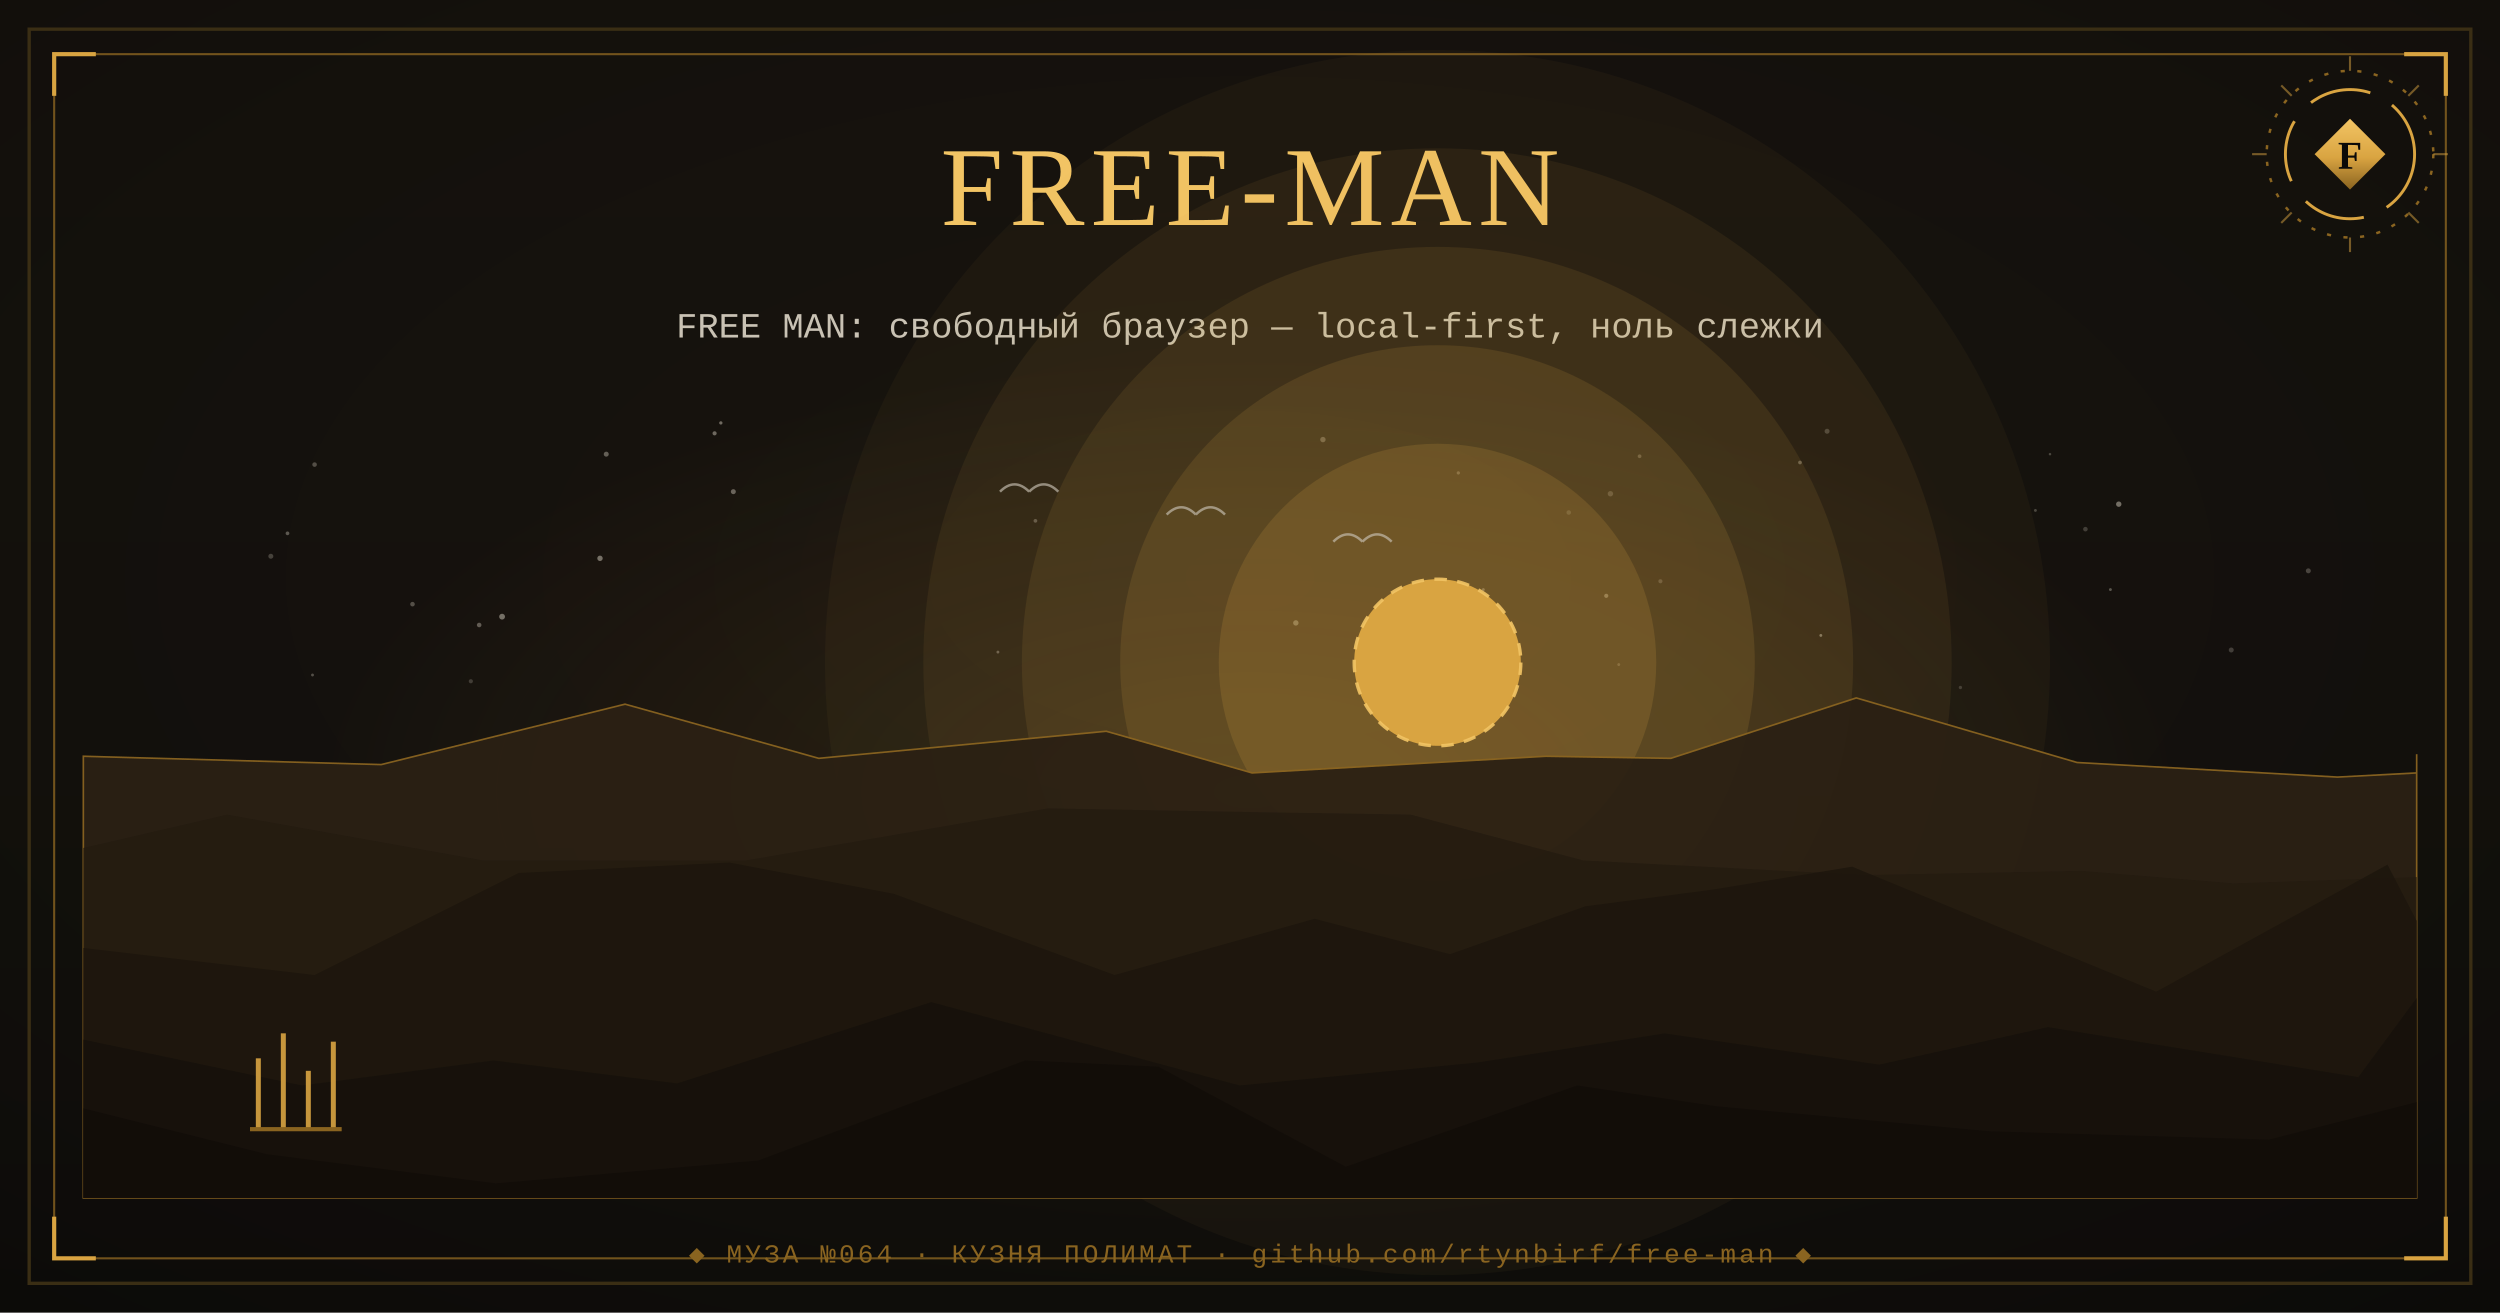
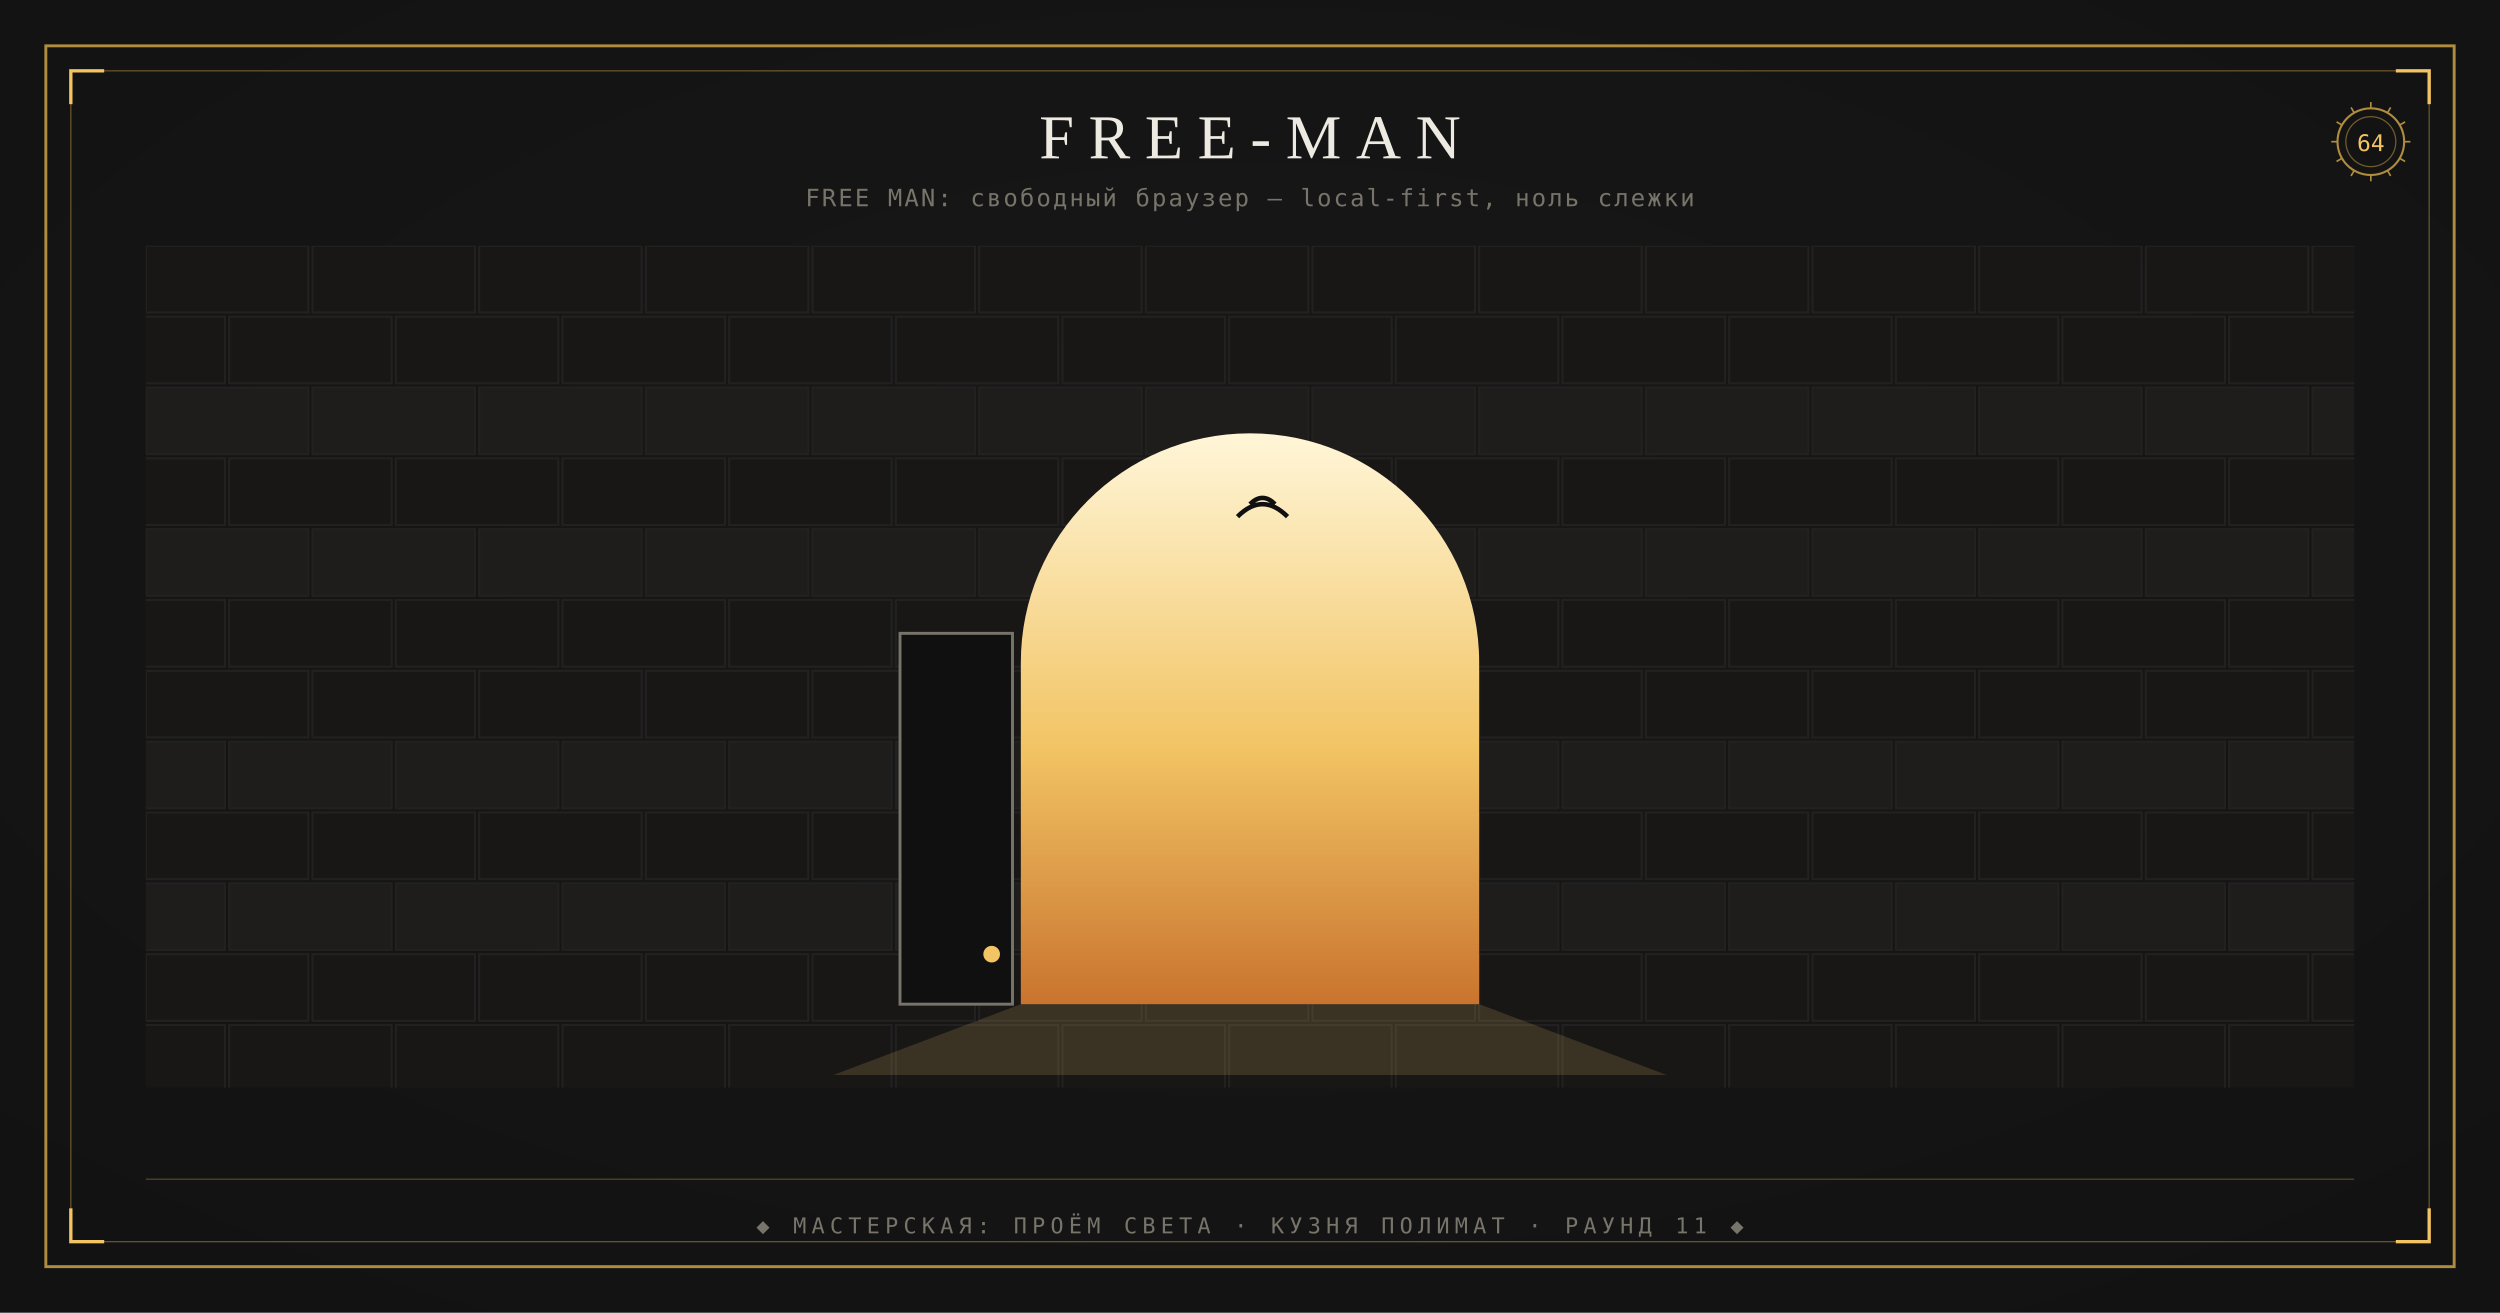
<svg xmlns="http://www.w3.org/2000/svg" viewBox="0 0 1200 630" width="1200" height="630">
-   <defs>
-     <linearGradient id="bg" x1="0" y1="0" x2="0" y2="1">
-       <stop offset="0" stop-color="#17120C" />
-       <stop offset="0.55" stop-color="#12100C" />
-       <stop offset="1" stop-color="#0B0A08" />
+   <rect width="1200" height="630" fill="#111011" />
+   <radialGradient id="vig64" cx="0.5" cy="0.42" r="0.95">
+     <stop offset="0" stop-color="#191819" />
+     <stop offset="1" stop-color="#111011" />
+   </radialGradient>
+   <rect width="1200" height="630" fill="url(#vig64)" opacity="0.9" />
+   <rect x="22" y="22" width="1156" height="586" fill="none" stroke="#B08D3E" stroke-width="1.4" />
+   <rect x="34" y="34" width="1132" height="562" fill="none" stroke="#B08D3E" stroke-width="0.6" opacity="0.55" />
+   <path d="M 34 50 L 34 34 L 50 34" fill="none" stroke="#F2C464" stroke-width="1.6" />
+   <path d="M 1166 50 L 1166 34 L 1150 34" fill="none" stroke="#F2C464" stroke-width="1.6" />
+   <path d="M 34 580 L 34 596 L 50 596" fill="none" stroke="#F2C464" stroke-width="1.6" />
+   <path d="M 1166 580 L 1166 596 L 1150 596" fill="none" stroke="#F2C464" stroke-width="1.6" />
+   <text x="600.0" y="76" text-anchor="middle" font-family="Georgia, 'Times New Roman', serif" font-size="30" fill="#EDEAE2" letter-spacing="7">FREE-MAN</text>
+   <text x="600.0" y="99" text-anchor="middle" font-family="'Cascadia Mono', ui-monospace, Consolas, monospace" font-size="11.5" fill="#77746A" letter-spacing="1">FREE MAN: свободный браузер — local-first, ноль слежки</text>
+   <g transform="translate(1138,68)">
+     <circle r="16" fill="none" stroke="#B08D3E" stroke-width="1" />
+     <circle r="12" fill="none" stroke="#B08D3E" stroke-width="0.6" opacity="0.6" />
+     <text y="4.5" text-anchor="middle" font-family="'Cascadia Mono', ui-monospace, Consolas, monospace" font-size="11" fill="#F2C464">64</text>
+     <g stroke="#B08D3E" stroke-width="0.8">
+       <line x1="0" y1="-19" x2="0" y2="-16" transform="rotate(0)" />
+       <line x1="0" y1="-19" x2="0" y2="-16" transform="rotate(30)" />
+       <line x1="0" y1="-19" x2="0" y2="-16" transform="rotate(60)" />
+       <line x1="0" y1="-19" x2="0" y2="-16" transform="rotate(90)" />
+       <line x1="0" y1="-19" x2="0" y2="-16" transform="rotate(120)" />
+       <line x1="0" y1="-19" x2="0" y2="-16" transform="rotate(150)" />
+       <line x1="0" y1="-19" x2="0" y2="-16" transform="rotate(180)" />
+       <line x1="0" y1="-19" x2="0" y2="-16" transform="rotate(210)" />
+       <line x1="0" y1="-19" x2="0" y2="-16" transform="rotate(240)" />
+       <line x1="0" y1="-19" x2="0" y2="-16" transform="rotate(270)" />
+       <line x1="0" y1="-19" x2="0" y2="-16" transform="rotate(300)" />
+       <line x1="0" y1="-19" x2="0" y2="-16" transform="rotate(330)" />
+     </g>
+   </g>
+   <line x1="70" y1="566" x2="1130" y2="566" stroke="#B08D3E" stroke-width="0.5" opacity="0.5" />
+   <text x="600.0" y="592" text-anchor="middle" font-family="'Cascadia Mono', ui-monospace, Consolas, monospace" font-size="10.5" fill="#77746A" letter-spacing="2.5">◆ МАСТЕРСКАЯ: ПРОЁМ СВЕТА · КУЗНЯ ПОЛИМАТ · РАУНД 11 ◆</text>
+   <clipPath id="clip64">
+     <rect x="70" y="118" width="1060" height="404" />
+   </clipPath>
+   <g clip-path="url(#clip64)">
+     <rect x="70" y="118" width="78" height="32" fill="#181716" stroke="#222120" stroke-width="1" />
+     <rect x="150" y="118" width="78" height="32" fill="#181716" stroke="#222120" stroke-width="1" />
+     <rect x="230" y="118" width="78" height="32" fill="#181716" stroke="#222120" stroke-width="1" />
+     <rect x="310" y="118" width="78" height="32" fill="#181716" stroke="#222120" stroke-width="1" />
+     <rect x="390" y="118" width="78" height="32" fill="#181716" stroke="#222120" stroke-width="1" />
+     <rect x="470" y="118" width="78" height="32" fill="#181716" stroke="#222120" stroke-width="1" />
+     <rect x="550" y="118" width="78" height="32" fill="#181716" stroke="#222120" stroke-width="1" />
+     <rect x="630" y="118" width="78" height="32" fill="#181716" stroke="#222120" stroke-width="1" />
+     <rect x="710" y="118" width="78" height="32" fill="#181716" stroke="#222120" stroke-width="1" />
+     <rect x="790" y="118" width="78" height="32" fill="#181716" stroke="#222120" stroke-width="1" />
+     <rect x="870" y="118" width="78" height="32" fill="#181716" stroke="#222120" stroke-width="1" />
+     <rect x="950" y="118" width="78" height="32" fill="#181716" stroke="#222120" stroke-width="1" />
+     <rect x="1030" y="118" width="78" height="32" fill="#181716" stroke="#222120" stroke-width="1" />
+     <rect x="1110" y="118" width="78" height="32" fill="#181716" stroke="#222120" stroke-width="1" />
+     <rect x="30" y="152" width="78" height="32" fill="#181716" stroke="#222120" stroke-width="1" />
+     <rect x="110" y="152" width="78" height="32" fill="#181716" stroke="#222120" stroke-width="1" />
+     <rect x="190" y="152" width="78" height="32" fill="#181716" stroke="#222120" stroke-width="1" />
+     <rect x="270" y="152" width="78" height="32" fill="#181716" stroke="#222120" stroke-width="1" />
+     <rect x="350" y="152" width="78" height="32" fill="#181716" stroke="#222120" stroke-width="1" />
+     <rect x="430" y="152" width="78" height="32" fill="#181716" stroke="#222120" stroke-width="1" />
+     <rect x="510" y="152" width="78" height="32" fill="#181716" stroke="#222120" stroke-width="1" />
+     <rect x="590" y="152" width="78" height="32" fill="#181716" stroke="#222120" stroke-width="1" />
+     <rect x="670" y="152" width="78" height="32" fill="#181716" stroke="#222120" stroke-width="1" />
+     <rect x="750" y="152" width="78" height="32" fill="#181716" stroke="#222120" stroke-width="1" />
+     <rect x="830" y="152" width="78" height="32" fill="#181716" stroke="#222120" stroke-width="1" />
+     <rect x="910" y="152" width="78" height="32" fill="#181716" stroke="#222120" stroke-width="1" />
+     <rect x="990" y="152" width="78" height="32" fill="#181716" stroke="#222120" stroke-width="1" />
+     <rect x="1070" y="152" width="78" height="32" fill="#181716" stroke="#222120" stroke-width="1" />
+     <rect x="70" y="186" width="78" height="32" fill="#1E1D1C" stroke="#222120" stroke-width="1" />
+     <rect x="150" y="186" width="78" height="32" fill="#1E1D1C" stroke="#222120" stroke-width="1" />
+     <rect x="230" y="186" width="78" height="32" fill="#1E1D1C" stroke="#222120" stroke-width="1" />
+     <rect x="310" y="186" width="78" height="32" fill="#1E1D1C" stroke="#222120" stroke-width="1" />
+     <rect x="390" y="186" width="78" height="32" fill="#1E1D1C" stroke="#222120" stroke-width="1" />
+     <rect x="470" y="186" width="78" height="32" fill="#1E1D1C" stroke="#222120" stroke-width="1" />
+     <rect x="550" y="186" width="78" height="32" fill="#1E1D1C" stroke="#222120" stroke-width="1" />
+     <rect x="630" y="186" width="78" height="32" fill="#1E1D1C" stroke="#222120" stroke-width="1" />
+     <rect x="710" y="186" width="78" height="32" fill="#1E1D1C" stroke="#222120" stroke-width="1" />
+     <rect x="790" y="186" width="78" height="32" fill="#1E1D1C" stroke="#222120" stroke-width="1" />
+     <rect x="870" y="186" width="78" height="32" fill="#1E1D1C" stroke="#222120" stroke-width="1" />
+     <rect x="950" y="186" width="78" height="32" fill="#1E1D1C" stroke="#222120" stroke-width="1" />
+     <rect x="1030" y="186" width="78" height="32" fill="#1E1D1C" stroke="#222120" stroke-width="1" />
+     <rect x="1110" y="186" width="78" height="32" fill="#1E1D1C" stroke="#222120" stroke-width="1" />
+     <rect x="30" y="220" width="78" height="32" fill="#181716" stroke="#222120" stroke-width="1" />
+     <rect x="110" y="220" width="78" height="32" fill="#181716" stroke="#222120" stroke-width="1" />
+     <rect x="190" y="220" width="78" height="32" fill="#181716" stroke="#222120" stroke-width="1" />
+     <rect x="270" y="220" width="78" height="32" fill="#181716" stroke="#222120" stroke-width="1" />
+     <rect x="350" y="220" width="78" height="32" fill="#181716" stroke="#222120" stroke-width="1" />
+     <rect x="430" y="220" width="78" height="32" fill="#181716" stroke="#222120" stroke-width="1" />
+     <rect x="510" y="220" width="78" height="32" fill="#181716" stroke="#222120" stroke-width="1" />
+     <rect x="590" y="220" width="78" height="32" fill="#181716" stroke="#222120" stroke-width="1" />
+     <rect x="670" y="220" width="78" height="32" fill="#181716" stroke="#222120" stroke-width="1" />
+     <rect x="750" y="220" width="78" height="32" fill="#181716" stroke="#222120" stroke-width="1" />
+     <rect x="830" y="220" width="78" height="32" fill="#181716" stroke="#222120" stroke-width="1" />
+     <rect x="910" y="220" width="78" height="32" fill="#181716" stroke="#222120" stroke-width="1" />
+     <rect x="990" y="220" width="78" height="32" fill="#181716" stroke="#222120" stroke-width="1" />
+     <rect x="1070" y="220" width="78" height="32" fill="#181716" stroke="#222120" stroke-width="1" />
+     <rect x="70" y="254" width="78" height="32" fill="#1E1D1C" stroke="#222120" stroke-width="1" />
+     <rect x="150" y="254" width="78" height="32" fill="#1E1D1C" stroke="#222120" stroke-width="1" />
+     <rect x="230" y="254" width="78" height="32" fill="#1E1D1C" stroke="#222120" stroke-width="1" />
+     <rect x="310" y="254" width="78" height="32" fill="#1E1D1C" stroke="#222120" stroke-width="1" />
+     <rect x="390" y="254" width="78" height="32" fill="#1E1D1C" stroke="#222120" stroke-width="1" />
+     <rect x="470" y="254" width="78" height="32" fill="#1E1D1C" stroke="#222120" stroke-width="1" />
+     <rect x="550" y="254" width="78" height="32" fill="#1E1D1C" stroke="#222120" stroke-width="1" />
+     <rect x="630" y="254" width="78" height="32" fill="#1E1D1C" stroke="#222120" stroke-width="1" />
+     <rect x="710" y="254" width="78" height="32" fill="#1E1D1C" stroke="#222120" stroke-width="1" />
+     <rect x="790" y="254" width="78" height="32" fill="#1E1D1C" stroke="#222120" stroke-width="1" />
+     <rect x="870" y="254" width="78" height="32" fill="#1E1D1C" stroke="#222120" stroke-width="1" />
+     <rect x="950" y="254" width="78" height="32" fill="#1E1D1C" stroke="#222120" stroke-width="1" />
+     <rect x="1030" y="254" width="78" height="32" fill="#1E1D1C" stroke="#222120" stroke-width="1" />
+     <rect x="1110" y="254" width="78" height="32" fill="#1E1D1C" stroke="#222120" stroke-width="1" />
+     <rect x="30" y="288" width="78" height="32" fill="#181716" stroke="#222120" stroke-width="1" />
+     <rect x="110" y="288" width="78" height="32" fill="#181716" stroke="#222120" stroke-width="1" />
+     <rect x="190" y="288" width="78" height="32" fill="#181716" stroke="#222120" stroke-width="1" />
+     <rect x="270" y="288" width="78" height="32" fill="#181716" stroke="#222120" stroke-width="1" />
+     <rect x="350" y="288" width="78" height="32" fill="#181716" stroke="#222120" stroke-width="1" />
+     <rect x="430" y="288" width="78" height="32" fill="#181716" stroke="#222120" stroke-width="1" />
+     <rect x="510" y="288" width="78" height="32" fill="#181716" stroke="#222120" stroke-width="1" />
+     <rect x="590" y="288" width="78" height="32" fill="#181716" stroke="#222120" stroke-width="1" />
+     <rect x="670" y="288" width="78" height="32" fill="#181716" stroke="#222120" stroke-width="1" />
+     <rect x="750" y="288" width="78" height="32" fill="#181716" stroke="#222120" stroke-width="1" />
+     <rect x="830" y="288" width="78" height="32" fill="#181716" stroke="#222120" stroke-width="1" />
+     <rect x="910" y="288" width="78" height="32" fill="#181716" stroke="#222120" stroke-width="1" />
+     <rect x="990" y="288" width="78" height="32" fill="#181716" stroke="#222120" stroke-width="1" />
+     <rect x="1070" y="288" width="78" height="32" fill="#181716" stroke="#222120" stroke-width="1" />
+     <rect x="70" y="322" width="78" height="32" fill="#181716" stroke="#222120" stroke-width="1" />
+     <rect x="150" y="322" width="78" height="32" fill="#181716" stroke="#222120" stroke-width="1" />
+     <rect x="230" y="322" width="78" height="32" fill="#181716" stroke="#222120" stroke-width="1" />
+     <rect x="310" y="322" width="78" height="32" fill="#181716" stroke="#222120" stroke-width="1" />
+     <rect x="390" y="322" width="78" height="32" fill="#181716" stroke="#222120" stroke-width="1" />
+     <rect x="470" y="322" width="78" height="32" fill="#181716" stroke="#222120" stroke-width="1" />
+     <rect x="550" y="322" width="78" height="32" fill="#181716" stroke="#222120" stroke-width="1" />
+     <rect x="630" y="322" width="78" height="32" fill="#181716" stroke="#222120" stroke-width="1" />
+     <rect x="710" y="322" width="78" height="32" fill="#181716" stroke="#222120" stroke-width="1" />
+     <rect x="790" y="322" width="78" height="32" fill="#181716" stroke="#222120" stroke-width="1" />
+     <rect x="870" y="322" width="78" height="32" fill="#181716" stroke="#222120" stroke-width="1" />
+     <rect x="950" y="322" width="78" height="32" fill="#181716" stroke="#222120" stroke-width="1" />
+     <rect x="1030" y="322" width="78" height="32" fill="#181716" stroke="#222120" stroke-width="1" />
+     <rect x="1110" y="322" width="78" height="32" fill="#181716" stroke="#222120" stroke-width="1" />
+     <rect x="30" y="356" width="78" height="32" fill="#1E1D1C" stroke="#222120" stroke-width="1" />
+     <rect x="110" y="356" width="78" height="32" fill="#1E1D1C" stroke="#222120" stroke-width="1" />
+     <rect x="190" y="356" width="78" height="32" fill="#1E1D1C" stroke="#222120" stroke-width="1" />
+     <rect x="270" y="356" width="78" height="32" fill="#1E1D1C" stroke="#222120" stroke-width="1" />
+     <rect x="350" y="356" width="78" height="32" fill="#1E1D1C" stroke="#222120" stroke-width="1" />
+     <rect x="430" y="356" width="78" height="32" fill="#1E1D1C" stroke="#222120" stroke-width="1" />
+     <rect x="510" y="356" width="78" height="32" fill="#1E1D1C" stroke="#222120" stroke-width="1" />
+     <rect x="590" y="356" width="78" height="32" fill="#1E1D1C" stroke="#222120" stroke-width="1" />
+     <rect x="670" y="356" width="78" height="32" fill="#1E1D1C" stroke="#222120" stroke-width="1" />
+     <rect x="750" y="356" width="78" height="32" fill="#1E1D1C" stroke="#222120" stroke-width="1" />
+     <rect x="830" y="356" width="78" height="32" fill="#1E1D1C" stroke="#222120" stroke-width="1" />
+     <rect x="910" y="356" width="78" height="32" fill="#1E1D1C" stroke="#222120" stroke-width="1" />
+     <rect x="990" y="356" width="78" height="32" fill="#1E1D1C" stroke="#222120" stroke-width="1" />
+     <rect x="1070" y="356" width="78" height="32" fill="#1E1D1C" stroke="#222120" stroke-width="1" />
+     <rect x="70" y="390" width="78" height="32" fill="#181716" stroke="#222120" stroke-width="1" />
+     <rect x="150" y="390" width="78" height="32" fill="#181716" stroke="#222120" stroke-width="1" />
+     <rect x="230" y="390" width="78" height="32" fill="#181716" stroke="#222120" stroke-width="1" />
+     <rect x="310" y="390" width="78" height="32" fill="#181716" stroke="#222120" stroke-width="1" />
+     <rect x="390" y="390" width="78" height="32" fill="#181716" stroke="#222120" stroke-width="1" />
+     <rect x="470" y="390" width="78" height="32" fill="#181716" stroke="#222120" stroke-width="1" />
+     <rect x="550" y="390" width="78" height="32" fill="#181716" stroke="#222120" stroke-width="1" />
+     <rect x="630" y="390" width="78" height="32" fill="#181716" stroke="#222120" stroke-width="1" />
+     <rect x="710" y="390" width="78" height="32" fill="#181716" stroke="#222120" stroke-width="1" />
+     <rect x="790" y="390" width="78" height="32" fill="#181716" stroke="#222120" stroke-width="1" />
+     <rect x="870" y="390" width="78" height="32" fill="#181716" stroke="#222120" stroke-width="1" />
+     <rect x="950" y="390" width="78" height="32" fill="#181716" stroke="#222120" stroke-width="1" />
+     <rect x="1030" y="390" width="78" height="32" fill="#181716" stroke="#222120" stroke-width="1" />
+     <rect x="1110" y="390" width="78" height="32" fill="#181716" stroke="#222120" stroke-width="1" />
+     <rect x="30" y="424" width="78" height="32" fill="#1E1D1C" stroke="#222120" stroke-width="1" />
+     <rect x="110" y="424" width="78" height="32" fill="#1E1D1C" stroke="#222120" stroke-width="1" />
+     <rect x="190" y="424" width="78" height="32" fill="#1E1D1C" stroke="#222120" stroke-width="1" />
+     <rect x="270" y="424" width="78" height="32" fill="#1E1D1C" stroke="#222120" stroke-width="1" />
+     <rect x="350" y="424" width="78" height="32" fill="#1E1D1C" stroke="#222120" stroke-width="1" />
+     <rect x="430" y="424" width="78" height="32" fill="#1E1D1C" stroke="#222120" stroke-width="1" />
+     <rect x="510" y="424" width="78" height="32" fill="#1E1D1C" stroke="#222120" stroke-width="1" />
+     <rect x="590" y="424" width="78" height="32" fill="#1E1D1C" stroke="#222120" stroke-width="1" />
+     <rect x="670" y="424" width="78" height="32" fill="#1E1D1C" stroke="#222120" stroke-width="1" />
+     <rect x="750" y="424" width="78" height="32" fill="#1E1D1C" stroke="#222120" stroke-width="1" />
+     <rect x="830" y="424" width="78" height="32" fill="#1E1D1C" stroke="#222120" stroke-width="1" />
+     <rect x="910" y="424" width="78" height="32" fill="#1E1D1C" stroke="#222120" stroke-width="1" />
+     <rect x="990" y="424" width="78" height="32" fill="#1E1D1C" stroke="#222120" stroke-width="1" />
+     <rect x="1070" y="424" width="78" height="32" fill="#1E1D1C" stroke="#222120" stroke-width="1" />
+     <rect x="70" y="458" width="78" height="32" fill="#181716" stroke="#222120" stroke-width="1" />
+     <rect x="150" y="458" width="78" height="32" fill="#181716" stroke="#222120" stroke-width="1" />
+     <rect x="230" y="458" width="78" height="32" fill="#181716" stroke="#222120" stroke-width="1" />
+     <rect x="310" y="458" width="78" height="32" fill="#181716" stroke="#222120" stroke-width="1" />
+     <rect x="390" y="458" width="78" height="32" fill="#181716" stroke="#222120" stroke-width="1" />
+     <rect x="470" y="458" width="78" height="32" fill="#181716" stroke="#222120" stroke-width="1" />
+     <rect x="550" y="458" width="78" height="32" fill="#181716" stroke="#222120" stroke-width="1" />
+     <rect x="630" y="458" width="78" height="32" fill="#181716" stroke="#222120" stroke-width="1" />
+     <rect x="710" y="458" width="78" height="32" fill="#181716" stroke="#222120" stroke-width="1" />
+     <rect x="790" y="458" width="78" height="32" fill="#181716" stroke="#222120" stroke-width="1" />
+     <rect x="870" y="458" width="78" height="32" fill="#181716" stroke="#222120" stroke-width="1" />
+     <rect x="950" y="458" width="78" height="32" fill="#181716" stroke="#222120" stroke-width="1" />
+     <rect x="1030" y="458" width="78" height="32" fill="#181716" stroke="#222120" stroke-width="1" />
+     <rect x="1110" y="458" width="78" height="32" fill="#181716" stroke="#222120" stroke-width="1" />
+     <rect x="30" y="492" width="78" height="32" fill="#181716" stroke="#222120" stroke-width="1" />
+     <rect x="110" y="492" width="78" height="32" fill="#181716" stroke="#222120" stroke-width="1" />
+     <rect x="190" y="492" width="78" height="32" fill="#181716" stroke="#222120" stroke-width="1" />
+     <rect x="270" y="492" width="78" height="32" fill="#181716" stroke="#222120" stroke-width="1" />
+     <rect x="350" y="492" width="78" height="32" fill="#181716" stroke="#222120" stroke-width="1" />
+     <rect x="430" y="492" width="78" height="32" fill="#181716" stroke="#222120" stroke-width="1" />
+     <rect x="510" y="492" width="78" height="32" fill="#181716" stroke="#222120" stroke-width="1" />
+     <rect x="590" y="492" width="78" height="32" fill="#181716" stroke="#222120" stroke-width="1" />
+     <rect x="670" y="492" width="78" height="32" fill="#181716" stroke="#222120" stroke-width="1" />
+     <rect x="750" y="492" width="78" height="32" fill="#181716" stroke="#222120" stroke-width="1" />
+     <rect x="830" y="492" width="78" height="32" fill="#181716" stroke="#222120" stroke-width="1" />
+     <rect x="910" y="492" width="78" height="32" fill="#181716" stroke="#222120" stroke-width="1" />
+     <rect x="990" y="492" width="78" height="32" fill="#181716" stroke="#222120" stroke-width="1" />
+     <rect x="1070" y="492" width="78" height="32" fill="#181716" stroke="#222120" stroke-width="1" />
+     <linearGradient id="grFm" x1="0" y1="0" x2="0" y2="1">
+       <stop offset="0" stop-color="#FFF6D8" />
+       <stop offset="0.55" stop-color="#F2C464" />
+       <stop offset="1" stop-color="#C9742E" />
    </linearGradient>
-     <linearGradient id="gGold" x1="0" y1="0" x2="0" y2="1">
-       <stop offset="0" stop-color="#F2C464" />
-       <stop offset="0.55" stop-color="#D9A441" />
-       <stop offset="1" stop-color="#8A6420" />
-     </linearGradient>
-     <linearGradient id="gGoldX" x1="0" y1="0" x2="1" y2="0">
-       <stop offset="0" stop-color="#8A6420" stop-opacity="0" />
-       <stop offset="0.5" stop-color="#F2C464" />
-       <stop offset="1" stop-color="#8A6420" stop-opacity="0" />
-     </linearGradient>
-     <radialGradient id="gVig" cx="0.5" cy="0.44" r="0.85">
-       <stop offset="0" stop-color="#1C1610" />
-       <stop offset="0.6" stop-color="#12100C" />
-       <stop offset="1" stop-color="#0B0A08" />
-     </radialGradient>
-     <radialGradient id="gMood" cx="0.5" cy="0.5" r="0.5">
-       <stop offset="0" stop-color="#D9A441" stop-opacity="0.13" />
-       <stop offset="1" stop-color="#D9A441" stop-opacity="0" />
-     </radialGradient>
-   </defs>
-   <rect width="1200" height="630" fill="url(#bg)" />
-   <rect width="1200" height="630" fill="url(#gVig)" opacity="0.6" />
-   <rect x="150" y="170" width="900" height="420" fill="url(#gMood)" />
-   <rect x="14" y="14" width="1172" height="602" fill="none" stroke="#3A2E14" stroke-width="1.6" />
-   <rect x="26" y="26" width="1148" height="578" fill="none" stroke="#8A6420" stroke-width="1" opacity="0.8" />
-   <path d="M 26 46 V 26 H 46" stroke="#D9A441" stroke-width="2" fill="none" />
-   <path d="M 1154 26 H 1174 V 46" stroke="#D9A441" stroke-width="2" fill="none" />
-   <path d="M 1174 584 V 604 H 1154" stroke="#D9A441" stroke-width="2" fill="none" />
-   <path d="M 46 604 H 26 V 584" stroke="#D9A441" stroke-width="2" fill="none" />
-   <text x="600" y="108" text-anchor="middle" font-family="Georgia, 'Times New Roman', serif" font-size="54" fill="#F2C464" letter-spacing="3">FREE-MAN</text>
-   <line x1="240" y1="132" x2="960" y2="132" stroke="url(#gGoldX)" stroke-width="2" />
-   <text x="600" y="162" text-anchor="middle" font-family="'Courier New', monospace" font-size="17" fill="#C9C2B4">FREE MAN: свободный браузер — local-first, ноль слежки</text>
-   <circle cx="1071" cy="312" r="1.2" fill="#C9C2B4" opacity="0.26" />
-   <circle cx="346" cy="203" r="0.8" fill="#C9C2B4" opacity="0.50" />
-   <circle cx="230" cy="300" r="1.1" fill="#C9C2B4" opacity="0.42" />
-   <circle cx="1013" cy="283" r="0.7" fill="#C9C2B4" opacity="0.38" />
-   <circle cx="622" cy="299" r="1.3" fill="#C9C2B4" opacity="0.46" />
-   <circle cx="352" cy="236" r="1.2" fill="#C9C2B4" opacity="0.46" />
-   <circle cx="151" cy="223" r="1.1" fill="#C9C2B4" opacity="0.34" />
-   <circle cx="777" cy="319" r="0.7" fill="#C9C2B4" opacity="0.28" />
-   <circle cx="497" cy="250" r="0.9" fill="#C9C2B4" opacity="0.35" />
-   <circle cx="864" cy="222" r="0.9" fill="#C9C2B4" opacity="0.39" />
-   <circle cx="291" cy="218" r="1.2" fill="#C9C2B4" opacity="0.44" />
-   <circle cx="1001" cy="254" r="1.1" fill="#C9C2B4" opacity="0.25" />
-   <circle cx="797" cy="279" r="1.0" fill="#C9C2B4" opacity="0.26" />
-   <circle cx="150" cy="324" r="0.7" fill="#C9C2B4" opacity="0.35" />
-   <circle cx="241" cy="296" r="1.4" fill="#C9C2B4" opacity="0.53" />
-   <circle cx="635" cy="211" r="1.3" fill="#C9C2B4" opacity="0.36" />
-   <circle cx="773" cy="237" r="1.3" fill="#C9C2B4" opacity="0.26" />
-   <circle cx="700" cy="227" r="0.8" fill="#C9C2B4" opacity="0.34" />
-   <circle cx="984" cy="218" r="0.6" fill="#C9C2B4" opacity="0.30" />
-   <circle cx="874" cy="305" r="0.7" fill="#C9C2B4" opacity="0.51" />
-   <circle cx="787" cy="219" r="0.9" fill="#C9C2B4" opacity="0.31" />
-   <circle cx="1017" cy="242" r="1.3" fill="#C9C2B4" opacity="0.52" />
-   <circle cx="138" cy="256" r="0.9" fill="#C9C2B4" opacity="0.40" />
-   <circle cx="1108" cy="274" r="1.2" fill="#C9C2B4" opacity="0.30" />
-   <circle cx="977" cy="245" r="0.7" fill="#C9C2B4" opacity="0.30" />
-   <circle cx="288" cy="268" r="1.3" fill="#C9C2B4" opacity="0.53" />
-   <circle cx="130" cy="267" r="1.2" fill="#C9C2B4" opacity="0.28" />
-   <circle cx="712" cy="283" r="0.7" fill="#C9C2B4" opacity="0.42" />
-   <circle cx="753" cy="246" r="1.1" fill="#C9C2B4" opacity="0.22" />
-   <circle cx="343" cy="208" r="1.0" fill="#C9C2B4" opacity="0.49" />
-   <circle cx="771" cy="286" r="1.0" fill="#C9C2B4" opacity="0.47" />
-   <circle cx="226" cy="327" r="1.0" fill="#C9C2B4" opacity="0.24" />
-   <circle cx="941" cy="330" r="0.8" fill="#C9C2B4" opacity="0.23" />
-   <circle cx="877" cy="207" r="1.2" fill="#C9C2B4" opacity="0.27" />
-   <circle cx="198" cy="290" r="1.1" fill="#C9C2B4" opacity="0.35" />
-   <circle cx="479" cy="313" r="0.7" fill="#C9C2B4" opacity="0.39" />
-   <circle cx="690.0" cy="318.0" r="294.0" fill="#D9A441" opacity="0.045" />
-   <circle cx="690.0" cy="318.0" r="246.8" fill="#D9A441" opacity="0.075" />
-   <circle cx="690.0" cy="318.0" r="199.5" fill="#D9A441" opacity="0.105" />
-   <circle cx="690.0" cy="318.0" r="152.3" fill="#D9A441" opacity="0.135" />
-   <circle cx="690.0" cy="318.0" r="105.0" fill="#D9A441" opacity="0.165" />
-   <circle cx="690" cy="318" r="40" fill="#D9A441" />
-   <circle cx="690" cy="318" r="40" fill="none" stroke="#F2C464" stroke-width="1.6" stroke-dasharray="6 5" opacity="0.9">
-     <animate attributeName="r" values="40;43;40" dur="7s" repeatCount="indefinite" />
-   </circle>
-   <path d="M 40 363 L 183 367 L 300 338 L 393 364 L 531 351 L 601 371 L 742 363 L 802 364 L 891 335 L 997 366 L 1122 373 L 1160 371 L 1160 362 L 1160 575 L 40 575 Z" fill="#2A2013" stroke="#8A6420" stroke-width="0.8" opacity="0.94" />
-   <path d="M 40 407 L 109 391 L 232 413 L 358 413 L 503 388 L 613 390 L 677 391 L 760 413 L 895 420 L 999 418 L 1072 424 L 1160 421 L 1160 394 L 1160 575 L 40 575 Z" fill="#241B10" stroke="none" stroke-width="0.8" opacity="0.88" />
-   <path d="M 40 455 L 151 468 L 249 419 L 350 414 L 429 429 L 535 468 L 631 441 L 696 458 L 761 435 L 822 427 L 889 416 L 1035 476 L 1146 415 L 1160 442 L 1160 450 L 1160 575 L 40 575 Z" fill="#1C150C" stroke="none" stroke-width="0.8" opacity="0.82" />
-   <path d="M 40 499 L 145 521 L 237 509 L 325 520 L 447 481 L 595 521 L 709 510 L 799 496 L 902 511 L 983 493 L 1132 517 L 1160 479 L 1160 487 L 1160 575 L 40 575 Z" fill="#15100A" stroke="none" stroke-width="0.8" opacity="0.76" />
-   <path d="M 40 532 L 128 554 L 238 568 L 364 557 L 492 509 L 556 512 L 646 560 L 757 521 L 824 531 L 955 543 L 1089 547 L 1160 529 L 1160 532 L 1160 575 L 40 575 Z" fill="#100B07" stroke="none" stroke-width="0.8" opacity="0.70" />
-   <path d="M 40 366 L 1160 366" stroke="url(#gGoldX)" stroke-width="1.6" opacity="0.8" />
-   <path d="M 480 236 q 7 -7 14 0 M 494 236 q 7 -7 14 0" fill="none" stroke="#C9C2B4" stroke-width="1.2" opacity="0.65" />
-   <path d="M 560 247 q 7 -7 14 0 M 574 247 q 7 -7 14 0" fill="none" stroke="#C9C2B4" stroke-width="1.2" opacity="0.65" />
-   <path d="M 640 260 q 7 -7 14 0 M 654 260 q 7 -7 14 0" fill="none" stroke="#C9C2B4" stroke-width="1.2" opacity="0.65" />
-   <path d="M 124 542 V 508 M 136 542 V 496 M 148 542 V 514 M 160 542 V 500" stroke="#D9A441" stroke-width="2.4" opacity="0.9" />
-   <path d="M 120 542 H 164" stroke="#8A6420" stroke-width="2" />
-   <circle cx="1128" cy="74" r="40" fill="none" stroke="#8A6420" stroke-width="1.2" stroke-dasharray="2 6" />
-   <circle cx="1128" cy="74" r="31" fill="none" stroke="#D9A441" stroke-width="1.4" stroke-dasharray="30 12" />
-   <line x1="1128" y1="34" x2="1128" y2="27" stroke="#D9A441" stroke-width="1" opacity="0.5" />
-   <line x1="1156" y1="46" x2="1161" y2="41" stroke="#D9A441" stroke-width="1" opacity="0.5" />
-   <line x1="1168" y1="74" x2="1175" y2="74" stroke="#D9A441" stroke-width="1" opacity="0.5" />
-   <line x1="1156" y1="102" x2="1161" y2="107" stroke="#D9A441" stroke-width="1" opacity="0.5" />
-   <line x1="1128" y1="114" x2="1128" y2="121" stroke="#D9A441" stroke-width="1" opacity="0.5" />
-   <line x1="1100" y1="102" x2="1095" y2="107" stroke="#D9A441" stroke-width="1" opacity="0.5" />
-   <line x1="1088" y1="74" x2="1081" y2="74" stroke="#D9A441" stroke-width="1" opacity="0.5" />
-   <line x1="1100" y1="46" x2="1095" y2="41" stroke="#D9A441" stroke-width="1" opacity="0.5" />
-   <path d="M 1128 57 L 1145 74 L 1128 91 L 1111 74 Z" fill="url(#gGold)" />
-   <text x="1128" y="81" text-anchor="middle" font-family="Georgia, 'Times New Roman', serif" font-size="19" fill="#0B0A08" font-weight="bold">F</text>
-   <text x="600" y="606" text-anchor="middle" font-family="'Courier New', monospace" font-size="12.5" fill="#8A6420" letter-spacing="1.5">◆ МУЗА №064 · КУЗНЯ ПОЛИМАТ · github.com/rtynbirf/free-man ◆</text>
+     <path d="M 490.0 482 L 490.0 318 A 110 110 0 0 1 710 318 L 710 482 Z" fill="url(#grFm)" />
+     <rect x="432" y="304" width="54" height="178" fill="#111011" stroke="#77746A" stroke-width="1.4" />
+     <circle cx="476" cy="458" r="4" fill="#F2C464" />
+     <path d="M 594.0 248 q 12 -12 24 0 M 600.0 242 q 6 -6 12 0" fill="none" stroke="#111011" stroke-width="2.2" />
+     <polygon points="490.0,482 710.0,482 800.0,516 400.0,516" fill="#F2C464" opacity="0.16" />
+   </g>
</svg>
